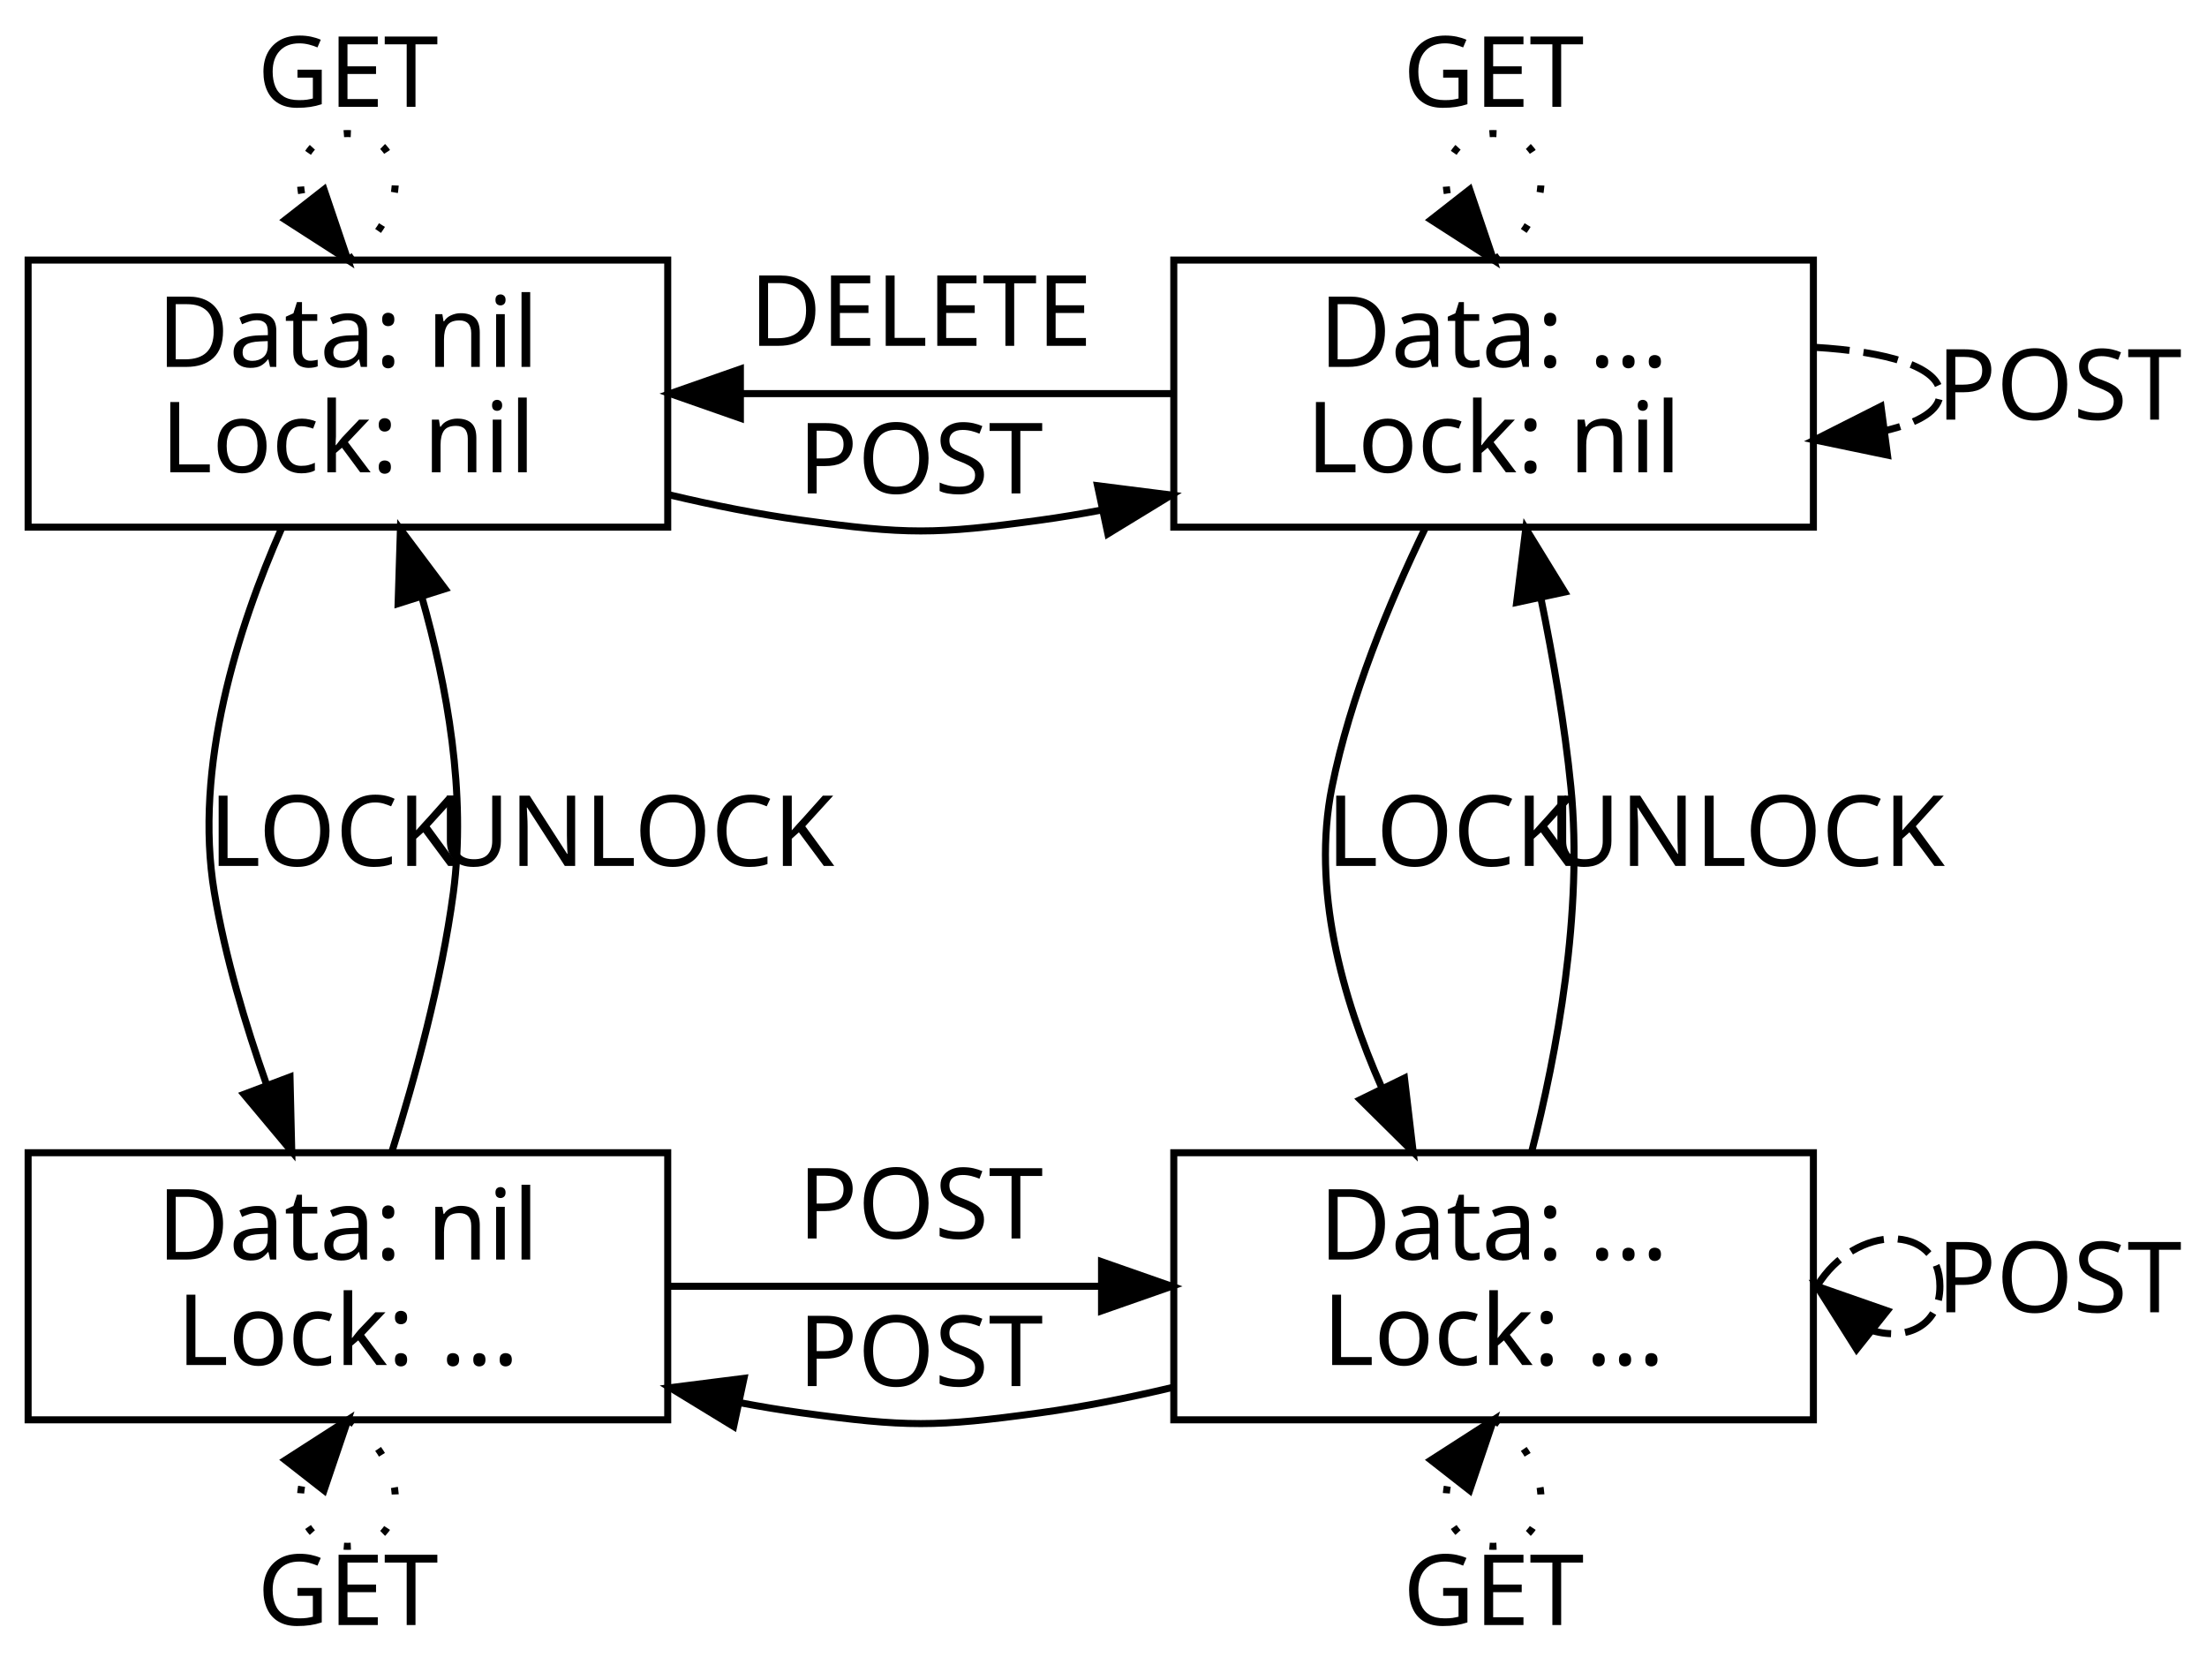
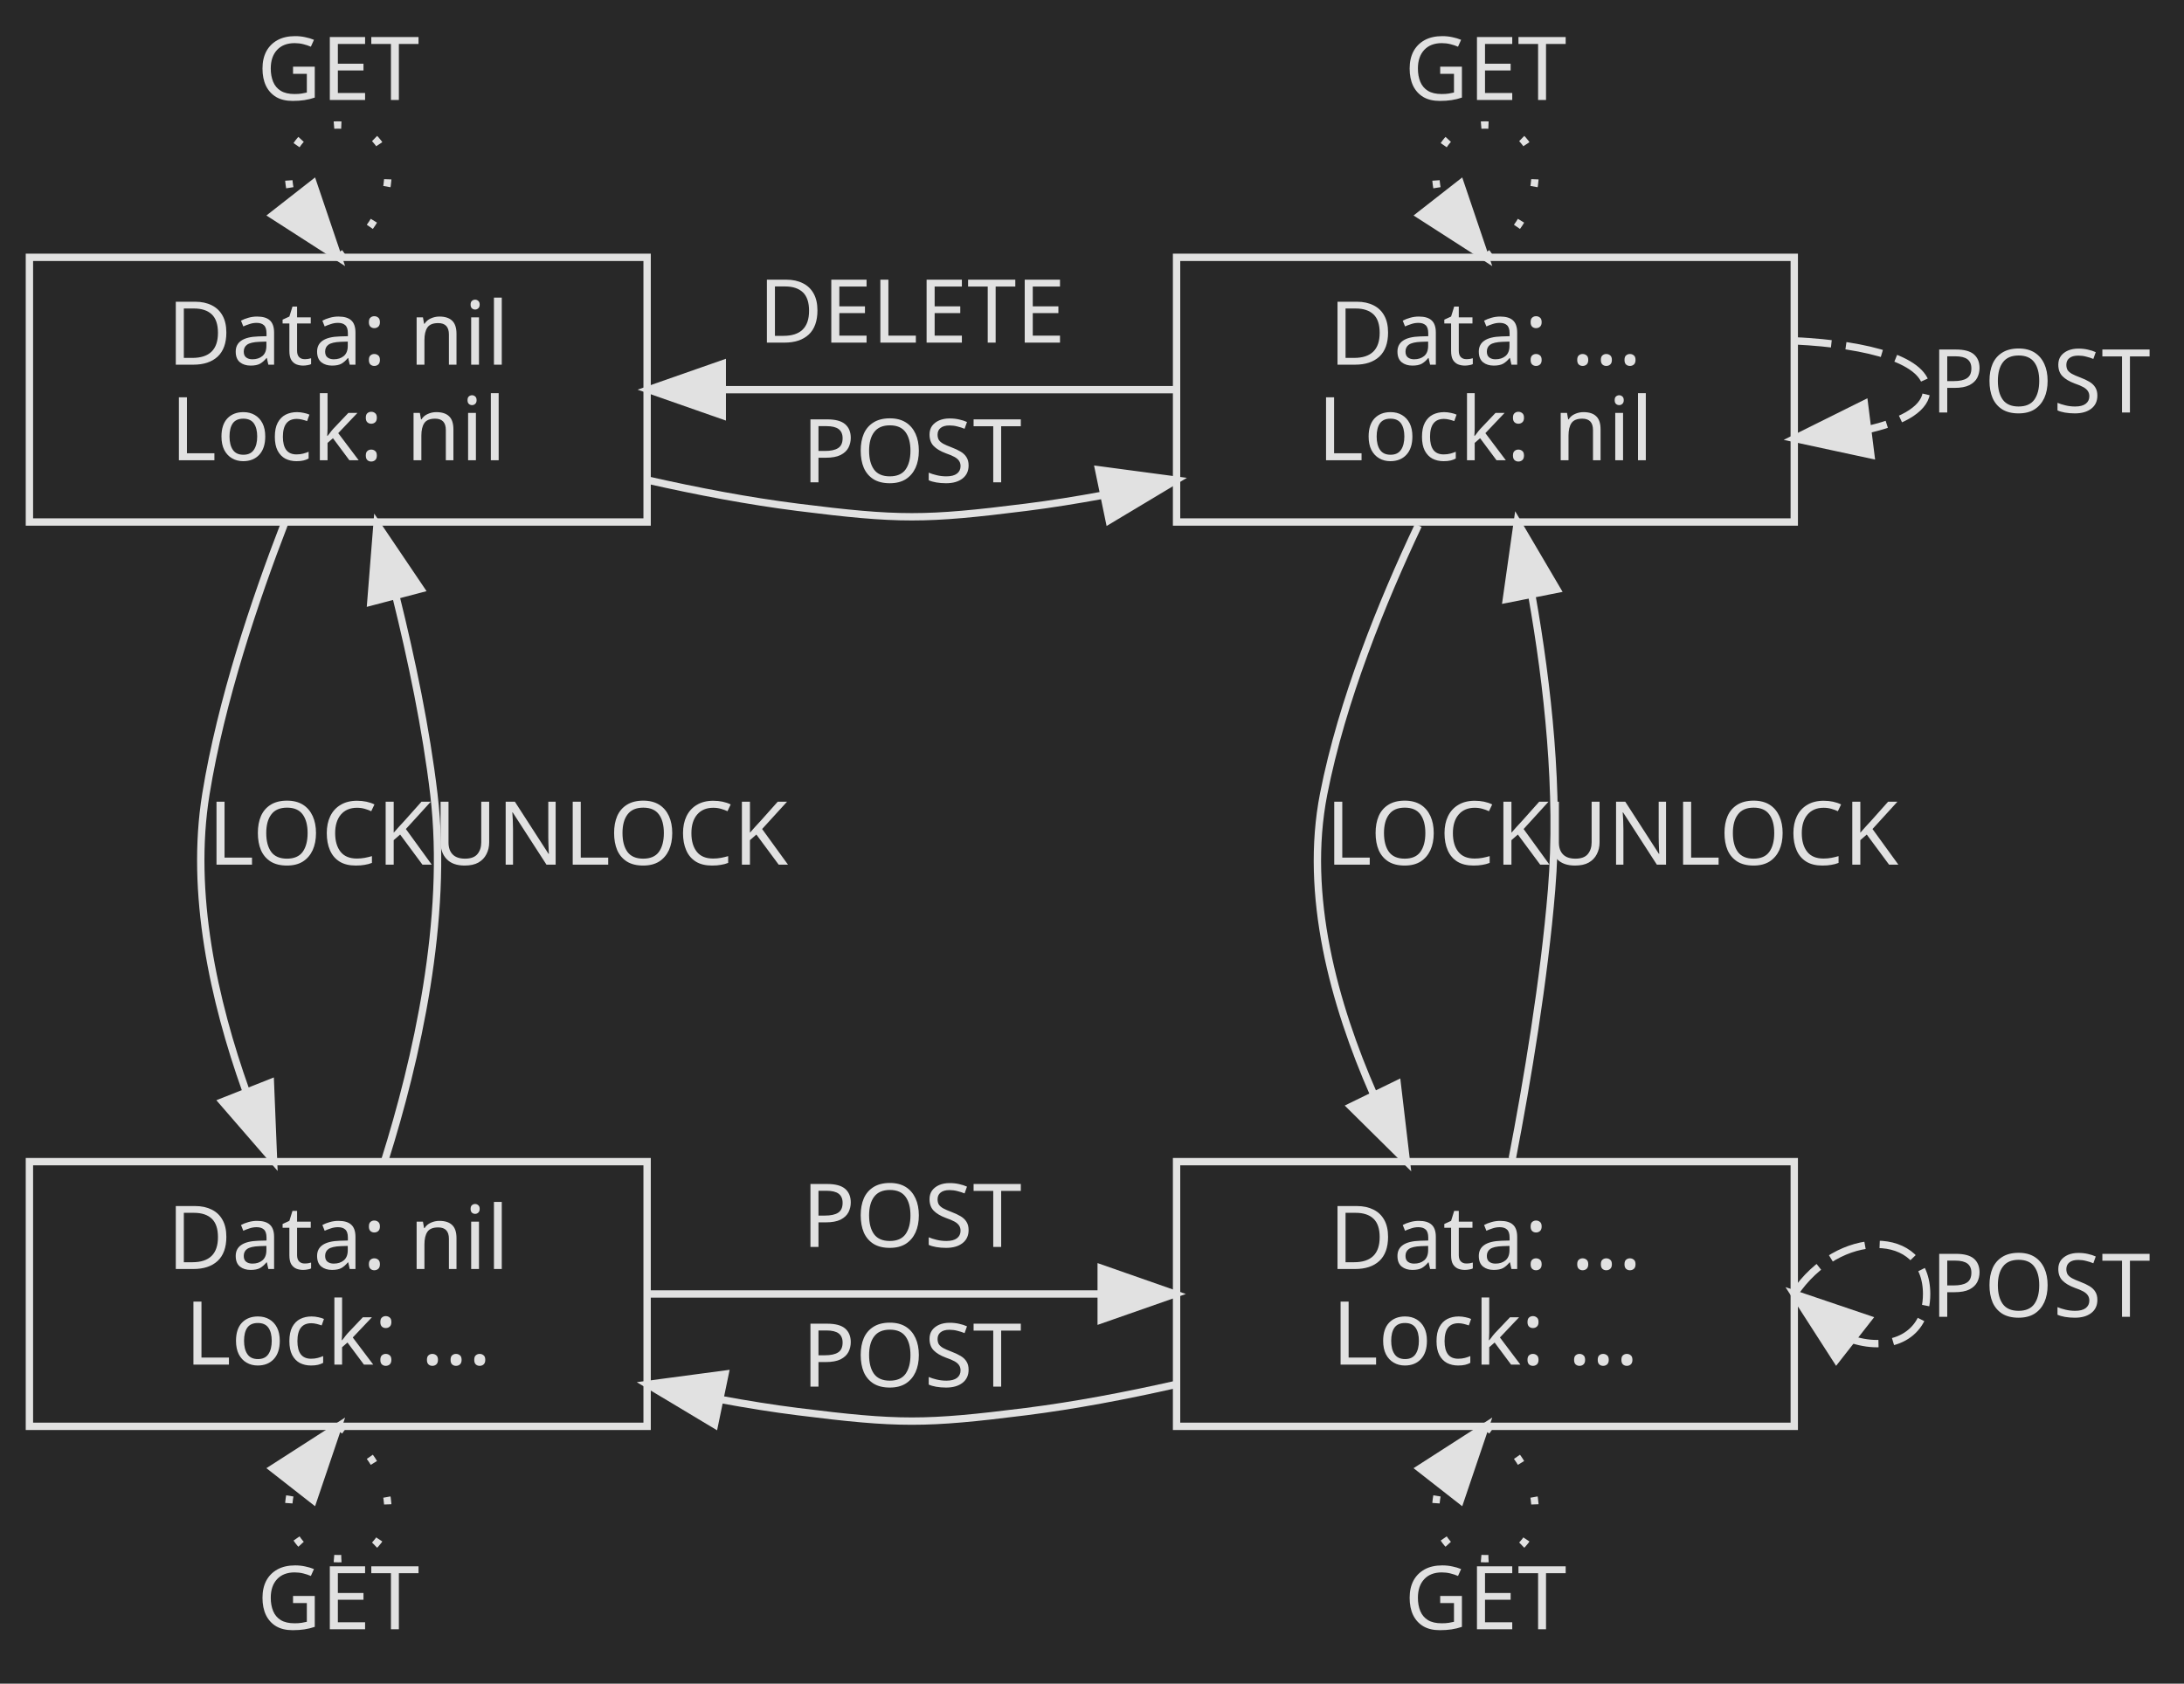
- <svg xmlns="http://www.w3.org/2000/svg" width="314pt" height="239pt" viewBox="0.00 0.00 314.00 239.00">
-   <g id="graph0" class="graph" transform="scale(1 1) rotate(0) translate(4 235)">
+ <svg xmlns="http://www.w3.org/2000/svg" width="297pt" height="229pt" viewBox="0.00 0.00 297.00 229.00">
+   <g id="graph0" class="graph" transform="scale(1 1) rotate(0) translate(4 225)">
+     <polygon fill="#282828" stroke="transparent" points="-4,4 -4,-225 293,-225 293,4 -4,4" />
    <g id="node1" class="node">
-       <polygon fill="none" stroke="black" points="91,-198 0,-198 0,-160 91,-160 91,-198" />
-       <text text-anchor="middle" x="45.5" y="-182.8" font-family="Fira Code" font-size="14.00">Data: nil</text>
-       <text text-anchor="middle" x="45.5" y="-167.8" font-family="Fira Code" font-size="14.00">Lock: nil</text>
+       <polygon fill="none" stroke="#e2e2e1" points="84,-190 0,-190 0,-154 84,-154 84,-190" />
+       <text text-anchor="middle" x="42" y="-175.4" font-family="Fira Code" font-size="12.00" fill="#e1e1e1">Data: nil</text>
+       <text text-anchor="middle" x="42" y="-162.4" font-family="Fira Code" font-size="12.00" fill="#e1e1e1">Lock: nil</text>
    </g>
    <g id="edge1" class="edge">
-       <path fill="none" stroke="black" stroke-dasharray="1,5" d="M45.5,-198C54.5,-204 54.5,-216 45.5,-216 39.73,-216 37.66,-211.08 39.28,-205.96" />
-       <polygon fill="black" stroke="black" points="42.1,-208.04 45.5,-198 36.59,-203.73 42.1,-208.04" />
-       <text text-anchor="middle" x="45.5" y="-219.8" font-family="Fira Code" font-size="14.00">GET</text>
+       <path fill="none" stroke="#e1e1e1" stroke-dasharray="1,5" d="M42,-190C51,-196 51,-208 42,-208 36.23,-208 34.16,-203.08 35.78,-197.96" />
+       <polygon fill="#e1e1e1" stroke="#e1e1e1" points="38.6,-200.04 42,-190 33.09,-195.73 38.6,-200.04" />
+       <text text-anchor="middle" x="42" y="-211.4" font-family="Fira Code" font-size="12.00" fill="#e1e1e1">GET</text>
    </g>
    <g id="node2" class="node">
-       <polygon fill="none" stroke="black" points="254,-198 163,-198 163,-160 254,-160 254,-198" />
-       <text text-anchor="middle" x="208.5" y="-182.8" font-family="Fira Code" font-size="14.00">Data: ...</text>
-       <text text-anchor="middle" x="208.5" y="-167.8" font-family="Fira Code" font-size="14.00">Lock: nil</text>
+       <polygon fill="none" stroke="#e2e2e1" points="240,-190 156,-190 156,-154 240,-154 240,-190" />
+       <text text-anchor="middle" x="198" y="-175.4" font-family="Fira Code" font-size="12.00" fill="#e1e1e1">Data: ...</text>
+       <text text-anchor="middle" x="198" y="-162.4" font-family="Fira Code" font-size="12.00" fill="#e1e1e1">Lock: nil</text>
    </g>
    <g id="edge2" class="edge">
-       <path fill="none" stroke="black" d="M91.34,-164.57C97.55,-163.1 103.9,-161.84 110,-161 124.97,-158.95 129.03,-158.95 144,-161 146.86,-161.39 149.78,-161.88 152.7,-162.43" />
-       <polygon fill="black" stroke="black" points="152.15,-165.9 162.66,-164.57 153.62,-159.05 152.15,-165.9" />
-       <text text-anchor="middle" x="127" y="-164.8" font-family="Fira Code" font-size="14.00">POST</text>
+       <path fill="none" stroke="#e1e1e1" d="M84.08,-159.7C90.86,-158.17 97.83,-156.84 104.5,-156 118.17,-154.28 121.83,-154.28 135.5,-156 138.94,-156.43 142.46,-157 145.99,-157.65" />
+       <polygon fill="#e1e1e1" stroke="#e1e1e1" points="145.41,-161.1 155.92,-159.7 146.83,-154.25 145.41,-161.1" />
+       <text text-anchor="middle" x="120" y="-159.4" font-family="Fira Code" font-size="12.00" fill="#e1e1e1">POST</text>
    </g>
    <g id="node3" class="node">
-       <polygon fill="none" stroke="black" points="91,-71 0,-71 0,-33 91,-33 91,-71" />
-       <text text-anchor="middle" x="45.5" y="-55.8" font-family="Fira Code" font-size="14.00">Data: nil</text>
-       <text text-anchor="middle" x="45.5" y="-40.8" font-family="Fira Code" font-size="14.00">Lock: ...</text>
+       <polygon fill="none" stroke="#e2e2e1" points="84,-67 0,-67 0,-31 84,-31 84,-67" />
+       <text text-anchor="middle" x="42" y="-52.4" font-family="Fira Code" font-size="12.00" fill="#e1e1e1">Data: nil</text>
+       <text text-anchor="middle" x="42" y="-39.4" font-family="Fira Code" font-size="12.00" fill="#e1e1e1">Lock: ...</text>
    </g>
    <g id="edge3" class="edge">
-       <path fill="none" stroke="black" d="M36.05,-159.8C29.89,-145.8 23.5,-125.88 26.5,-108 28.03,-98.91 30.88,-89.3 33.92,-80.71" />
-       <polygon fill="black" stroke="black" points="37.26,-81.78 37.51,-71.18 30.71,-79.31 37.26,-81.78" />
-       <text text-anchor="middle" x="43.5" y="-111.8" font-family="Fira Code" font-size="14.00">LOCK</text>
+       <path fill="none" stroke="#e1e1e1" d="M34.71,-153.85C30.67,-143.41 26.06,-129.68 24,-117 21.81,-103.53 25.09,-88.86 29.42,-76.7" />
+       <polygon fill="#e1e1e1" stroke="#e1e1e1" points="32.77,-77.73 33.2,-67.14 26.26,-75.15 32.77,-77.73" />
+       <text text-anchor="middle" x="39.5" y="-107.4" font-family="Fira Code" font-size="12.00" fill="#e1e1e1">LOCK</text>
    </g>
    <g id="edge6" class="edge">
-       <path fill="none" stroke="black" d="M162.72,-179C143.73,-179 121.5,-179 101.54,-179" />
-       <polygon fill="black" stroke="black" points="101.34,-175.5 91.34,-179 101.34,-182.5 101.34,-175.5" />
-       <text text-anchor="middle" x="127" y="-185.8" font-family="Fira Code" font-size="14.00">DELETE</text>
+       <path fill="none" stroke="#e1e1e1" d="M155.75,-172C136.84,-172 114.36,-172 94.39,-172" />
+       <polygon fill="#e1e1e1" stroke="#e1e1e1" points="94.22,-168.5 84.22,-172 94.22,-175.5 94.22,-168.5" />
+       <text text-anchor="middle" x="120" y="-178.4" font-family="Fira Code" font-size="12.00" fill="#e1e1e1">DELETE</text>
    </g>
    <g id="edge4" class="edge">
-       <path fill="none" stroke="black" stroke-dasharray="1,5" d="M208.5,-198C217.5,-204 217.5,-216 208.5,-216 202.73,-216 200.66,-211.08 202.28,-205.96" />
-       <polygon fill="black" stroke="black" points="205.1,-208.04 208.5,-198 199.59,-203.73 205.1,-208.04" />
-       <text text-anchor="middle" x="208.5" y="-219.8" font-family="Fira Code" font-size="14.00">GET</text>
+       <path fill="none" stroke="#e1e1e1" stroke-dasharray="1,5" d="M198,-190C207,-196 207,-208 198,-208 192.23,-208 190.16,-203.08 191.78,-197.96" />
+       <polygon fill="#e1e1e1" stroke="#e1e1e1" points="194.6,-200.04 198,-190 189.09,-195.73 194.6,-200.04" />
+       <text text-anchor="middle" x="198" y="-211.4" font-family="Fira Code" font-size="12.00" fill="#e1e1e1">GET</text>
    </g>
    <g id="edge5" class="edge">
-       <path fill="none" stroke="black" stroke-dasharray="5,2" d="M254.16,-185.59C264.47,-184.99 272,-182.8 272,-179 272,-176.63 269.06,-174.88 264.33,-173.76" />
-       <polygon fill="black" stroke="black" points="264.54,-170.25 254.16,-172.41 263.62,-177.19 264.54,-170.25" />
-       <text text-anchor="middle" x="289" y="-175.3" font-family="Fira Code" font-size="14.00">POST</text>
+       <path fill="none" stroke="#e1e1e1" stroke-dasharray="5,2" d="M240.06,-178.64C250.34,-178.15 258,-175.94 258,-172 258,-169.54 255.01,-167.75 250.25,-166.64" />
+       <polygon fill="#e1e1e1" stroke="#e1e1e1" points="250.41,-163.13 240.06,-165.36 249.54,-170.07 250.41,-163.13" />
+       <text text-anchor="middle" x="273.5" y="-168.9" font-family="Fira Code" font-size="12.00" fill="#e1e1e1">POST</text>
    </g>
    <g id="node4" class="node">
-       <polygon fill="none" stroke="black" points="254,-71 163,-71 163,-33 254,-33 254,-71" />
-       <text text-anchor="middle" x="208.5" y="-55.8" font-family="Fira Code" font-size="14.00">Data: ...</text>
-       <text text-anchor="middle" x="208.5" y="-40.8" font-family="Fira Code" font-size="14.00">Lock: ...</text>
+       <polygon fill="none" stroke="#e2e2e1" points="240,-67 156,-67 156,-31 240,-31 240,-67" />
+       <text text-anchor="middle" x="198" y="-52.4" font-family="Fira Code" font-size="12.00" fill="#e1e1e1">Data: ...</text>
+       <text text-anchor="middle" x="198" y="-39.4" font-family="Fira Code" font-size="12.00" fill="#e1e1e1">Lock: ...</text>
    </g>
    <g id="edge7" class="edge">
-       <path fill="none" stroke="black" d="M198.72,-159.75C193.68,-149.31 188.07,-135.79 185.5,-123 182.61,-108.61 186.93,-93.05 192.58,-80.27" />
-       <polygon fill="black" stroke="black" points="195.82,-81.62 197.06,-71.1 189.53,-78.55 195.82,-81.62" />
-       <text text-anchor="middle" x="202.5" y="-111.8" font-family="Fira Code" font-size="14.00">LOCK</text>
+       <path fill="none" stroke="#e1e1e1" d="M188.87,-153.54C183.99,-143.22 178.49,-129.72 176,-117 173.31,-103.25 177.42,-88.41 182.78,-76.2" />
+       <polygon fill="#e1e1e1" stroke="#e1e1e1" points="186.01,-77.56 187.25,-67.04 179.72,-74.49 186.01,-77.56" />
+       <text text-anchor="middle" x="191.5" y="-107.4" font-family="Fira Code" font-size="12.00" fill="#e1e1e1">LOCK</text>
    </g>
    <g id="edge10" class="edge">
-       <path fill="none" stroke="black" d="M51.74,-71.08C55.07,-81.69 58.82,-95.44 60.5,-108 62.37,-122 59.63,-137.36 56,-150.12" />
-       <polygon fill="black" stroke="black" points="52.64,-149.12 52.97,-159.71 59.32,-151.23 52.64,-149.12" />
-       <text text-anchor="middle" x="86.5" y="-111.8" font-family="Fira Code" font-size="14.00">UNLOCK</text>
+       <path fill="none" stroke="#e1e1e1" d="M48.35,-67.24C52.59,-80.71 57.02,-99.94 55,-117 53.95,-125.85 51.96,-135.35 49.85,-143.87" />
+       <polygon fill="#e1e1e1" stroke="#e1e1e1" points="46.43,-143.12 47.27,-153.68 53.2,-144.9 46.43,-143.12" />
+       <text text-anchor="middle" x="79" y="-107.4" font-family="Fira Code" font-size="12.00" fill="#e1e1e1">UNLOCK</text>
    </g>
    <g id="edge8" class="edge">
-       <path fill="none" stroke="black" stroke-dasharray="1,5" d="M45.5,-33C54.5,-27 54.5,-15 45.5,-15 39.73,-15 37.66,-19.92 39.28,-25.04" />
-       <polygon fill="black" stroke="black" points="36.59,-27.27 45.5,-33 42.1,-22.96 36.59,-27.27" />
-       <text text-anchor="middle" x="45.5" y="-3.8" font-family="Fira Code" font-size="14.00">GET</text>
+       <path fill="none" stroke="#e1e1e1" stroke-dasharray="1,5" d="M42,-31C51,-25 51,-13 42,-13 36.23,-13 34.16,-17.92 35.78,-23.04" />
+       <polygon fill="#e1e1e1" stroke="#e1e1e1" points="33.09,-25.27 42,-31 38.6,-20.96 33.09,-25.27" />
+       <text text-anchor="middle" x="42" y="-3.4" font-family="Fira Code" font-size="12.00" fill="#e1e1e1">GET</text>
    </g>
    <g id="edge9" class="edge">
-       <path fill="none" stroke="black" d="M91.34,-52C110.34,-52 132.57,-52 152.52,-52" />
-       <polygon fill="black" stroke="black" points="152.72,-55.5 162.72,-52 152.72,-48.5 152.72,-55.5" />
-       <text text-anchor="middle" x="127" y="-58.8" font-family="Fira Code" font-size="14.00">POST</text>
+       <path fill="none" stroke="#e1e1e1" d="M84.22,-49C103.12,-49 125.6,-49 145.57,-49" />
+       <polygon fill="#e1e1e1" stroke="#e1e1e1" points="145.75,-52.5 155.75,-49 145.75,-45.5 145.75,-52.5" />
+       <text text-anchor="middle" x="120" y="-55.4" font-family="Fira Code" font-size="12.00" fill="#e1e1e1">POST</text>
    </g>
    <g id="edge13" class="edge">
-       <path fill="none" stroke="black" d="M213.9,-71.06C217.5,-85.15 221.26,-105.25 219.5,-123 218.63,-131.82 216.98,-141.32 215.23,-149.9" />
-       <polygon fill="black" stroke="black" points="211.78,-149.29 213.08,-159.8 218.62,-150.77 211.78,-149.29" />
-       <text text-anchor="middle" x="244.5" y="-111.8" font-family="Fira Code" font-size="14.00">UNLOCK</text>
+       <path fill="none" stroke="#e1e1e1" d="M201.65,-67.42C203.68,-77.95 205.98,-91.69 207,-104 208.09,-117.21 206.47,-131.8 204.32,-143.99" />
+       <polygon fill="#e1e1e1" stroke="#e1e1e1" points="200.85,-143.49 202.34,-153.98 207.71,-144.85 200.85,-143.49" />
+       <text text-anchor="middle" x="230" y="-107.4" font-family="Fira Code" font-size="12.00" fill="#e1e1e1">UNLOCK</text>
    </g>
    <g id="edge14" class="edge">
-       <path fill="none" stroke="black" d="M162.66,-37.57C156.45,-36.1 150.1,-34.84 144,-34 129.03,-31.95 124.97,-31.95 110,-34 107.14,-34.39 104.22,-34.88 101.3,-35.43" />
-       <polygon fill="black" stroke="black" points="100.38,-32.05 91.34,-37.57 101.85,-38.9 100.38,-32.05" />
-       <text text-anchor="middle" x="127" y="-37.8" font-family="Fira Code" font-size="14.00">POST</text>
+       <path fill="none" stroke="#e1e1e1" d="M155.92,-36.7C149.14,-35.17 142.17,-33.84 135.5,-33 121.83,-31.28 118.17,-31.28 104.5,-33 101.06,-33.43 97.54,-34 94.01,-34.65" />
+       <polygon fill="#e1e1e1" stroke="#e1e1e1" points="93.17,-31.25 84.08,-36.7 94.59,-38.1 93.17,-31.25" />
+       <text text-anchor="middle" x="120" y="-36.4" font-family="Fira Code" font-size="12.00" fill="#e1e1e1">POST</text>
    </g>
    <g id="edge11" class="edge">
-       <path fill="none" stroke="black" stroke-dasharray="1,5" d="M208.5,-33C217.5,-27 217.5,-15 208.5,-15 202.73,-15 200.66,-19.92 202.28,-25.04" />
-       <polygon fill="black" stroke="black" points="199.59,-27.27 208.5,-33 205.1,-22.96 199.59,-27.27" />
-       <text text-anchor="middle" x="208.5" y="-3.8" font-family="Fira Code" font-size="14.00">GET</text>
+       <path fill="none" stroke="#e1e1e1" stroke-dasharray="1,5" d="M198,-31C207,-25 207,-13 198,-13 192.23,-13 190.16,-17.92 191.78,-23.04" />
+       <polygon fill="#e1e1e1" stroke="#e1e1e1" points="189.09,-25.27 198,-31 194.6,-20.96 189.09,-25.27" />
+       <text text-anchor="middle" x="198" y="-3.4" font-family="Fira Code" font-size="12.00" fill="#e1e1e1">GET</text>
    </g>
    <g id="edge12" class="edge">
-       <path fill="none" stroke="black" stroke-dasharray="5,2" d="M254.5,-52C260,-61 272,-61 272,-52 272,-46.38 267.31,-44.27 262.45,-45.67" />
-       <polygon fill="black" stroke="black" points="260.15,-43.04 254.5,-52 264.5,-48.51 260.15,-43.04" />
-       <text text-anchor="middle" x="289" y="-48.3" font-family="Fira Code" font-size="14.00">POST</text>
+       <path fill="none" stroke="#e1e1e1" stroke-dasharray="5,2" d="M240,-49C246,-58 258,-58 258,-49 258,-43.23 253.08,-41.16 247.96,-42.78" />
+       <polygon fill="#e1e1e1" stroke="#e1e1e1" points="245.73,-40.09 240,-49 250.04,-45.6 245.73,-40.09" />
+       <text text-anchor="middle" x="273.5" y="-45.9" font-family="Fira Code" font-size="12.00" fill="#e1e1e1">POST</text>
    </g>
  </g>
</svg>
